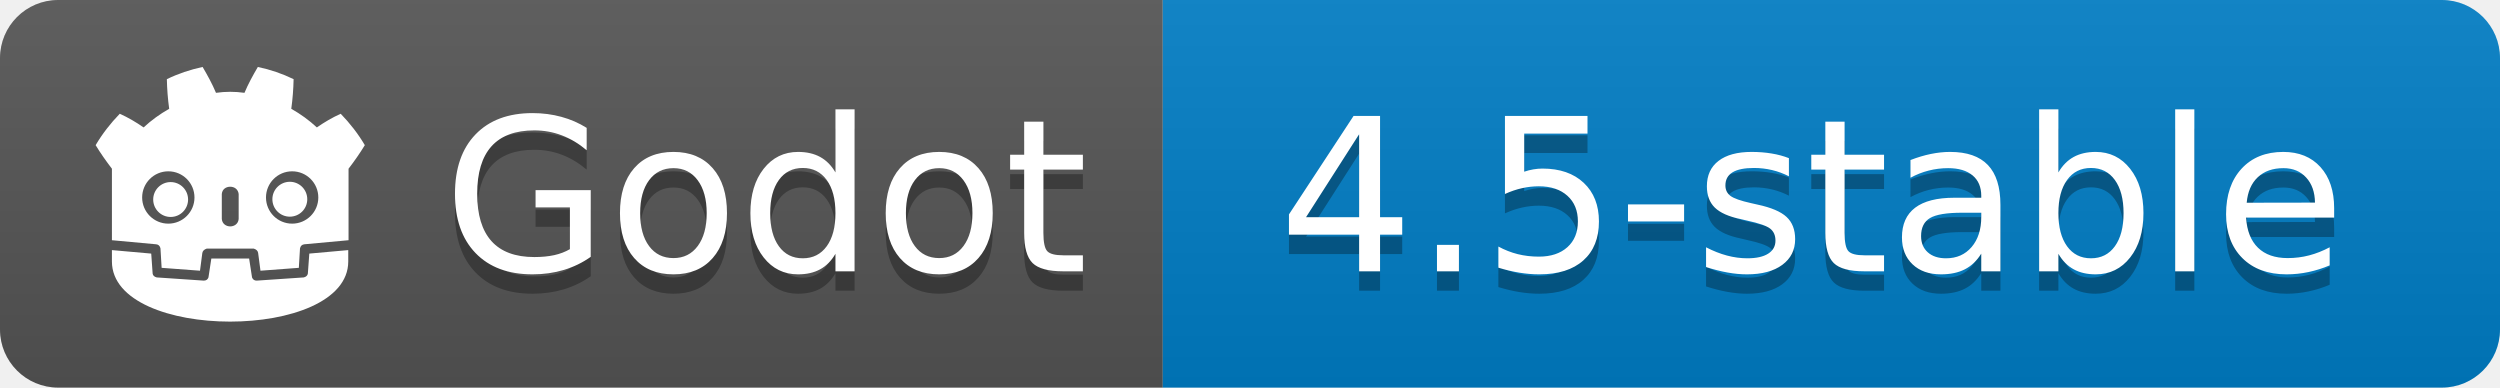
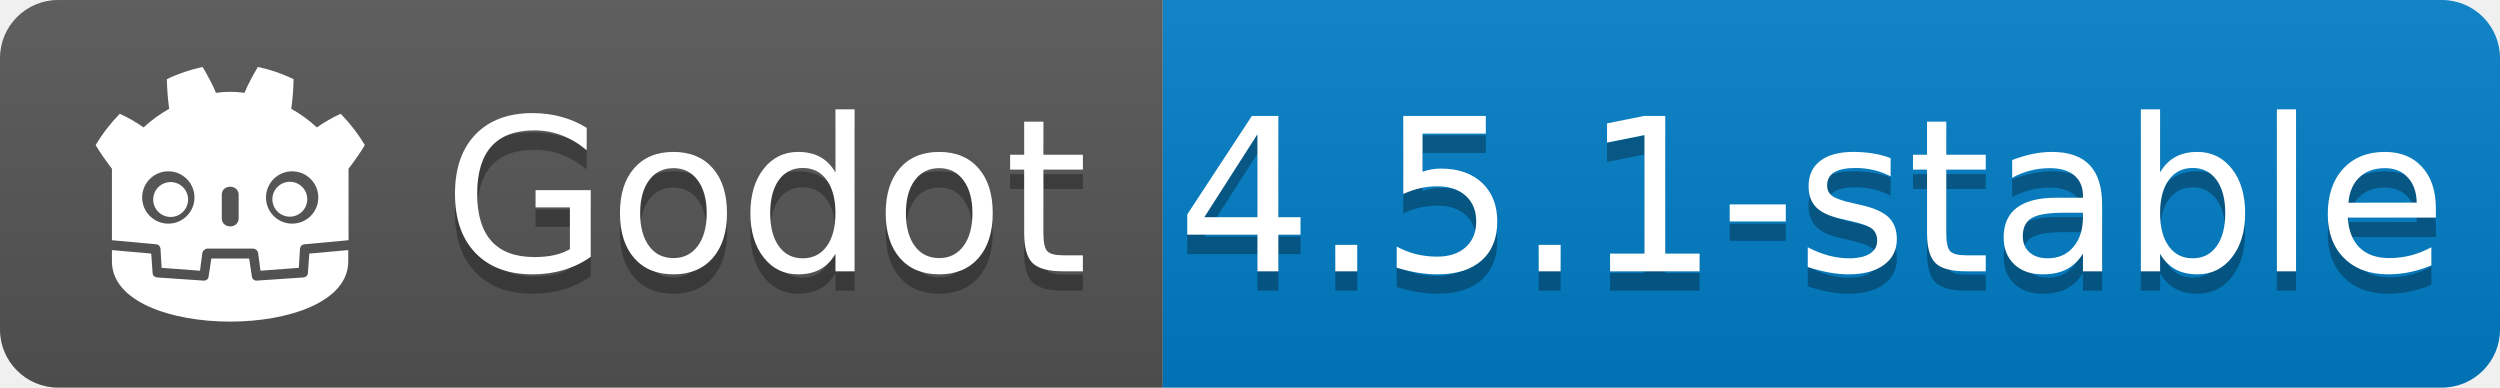
- <svg xmlns="http://www.w3.org/2000/svg" width="129" height="20" aria-label="Godot: 4.5-stable">
+ <svg xmlns="http://www.w3.org/2000/svg" width="129" height="20" aria-label="Godot: 4.5.1-stable">
  <linearGradient id="s" x2="0" y2="100%">
    <stop stop-color="#bbb" stop-opacity=".1" offset="0" />
    <stop stop-opacity=".1" offset="1" />
  </linearGradient>
  <clipPath id="r">
    <rect width="129" height="20" rx="3" fill="#fff" />
  </clipPath>
  <g clip-path="url(#r)">
    <rect width="60" height="20" fill="#555" />
    <rect x="60" width="69" height="20" fill="#007ec6" />
    <rect width="129" height="20" fill="url(#s)" />
  </g>
  <g fill="#fff" font-family="Verdana,Geneva,DejaVu Sans,sans-serif" font-size="110" text-anchor="middle" text-rendering="geometricPrecision">
    <text transform="scale(.1)" x="395" y="150" fill="#010101" fill-opacity=".3" aria-hidden="true" textLength="330">Godot</text>
    <text transform="scale(.1)" x="395" y="140" fill="#fff" textLength="330">Godot</text>
-     <text transform="scale(.1)" x="935" y="150" fill="#010101" fill-opacity=".3" aria-hidden="true" textLength="590">4.5-stable</text>
-     <text transform="scale(.1)" x="935" y="140" fill="#fff" textLength="590">4.5-stable</text>
+     <text transform="scale(.1)" x="935" y="150" fill="#010101" fill-opacity=".3" aria-hidden="true" textLength="590">4.5.1-stable</text>
+     <text transform="scale(.1)" x="935" y="140" fill="#fff" textLength="590">4.5.1-stable</text>
    <g transform="matrix(.015 0 0 .015 4.2 2.3)">
      <path d="m777 532a60 60 0 01-60 60 60 60 0 01-60-60 60 60 0 0160-60 60 60 0 0160 60zm-360-455c-43 9.3-84 23-123 42 .67 34 3.3 68 8 102-32 18-61 39-88 64-26-18-53-34-82-47-32 33-60 69-83 108 17 28 36 55 56 81v246l152 14c8 .67 13 5.4 15 14l4 67 132 9.9 8-61c1.3-7.3 6.3-12 15-15h162c8.7 2.7 14 7.6 15 15l8 61 132-9.9 4-67c2-8.7 7-13 15-14l152-14v-246c20-26 39-53 56-81-23-39-51-75-83-108-29 13-56 29-82 47-27-25-56-46-88-64 4.7-34 7.3-68 8-102-39-19-80-33-123-42-17 29-33 58-46 89-33-4.7-65-4.7-98 0-13-31-29-60-46-89zm-118 359a90 90 0 0190 90 90 90 0 01-90 90 90 90 0 01-90-90 90 90 0 0190-90zm426 0a90 90 0 0190 90 90 90 0 01-90 90 90 90 0 01-90-90 90 90 0 0190-90zm-213 53c14 0 27 8.4 29 25v86c-3 34-55 34-58 0v-86c1.5-17 15-25 29-25zm-407 218v39c0 276 813 276 813 0v-39l-134 12-5 69c-1.3 6.7-6.1 11-14 13l-162 11c-8 0-13-3.6-16-11l-10-65h-130l-9.9 65c-2.7 7.3-8 11-16 11l-162-11c-8-2-13-6.4-14-13l-4.9-69zm262-174a60 60 0 01-60 60 60 60 0 01-60-60 60 60 0 0160-60 60 60 0 0160 60z" />
    </g>
  </g>
</svg>
